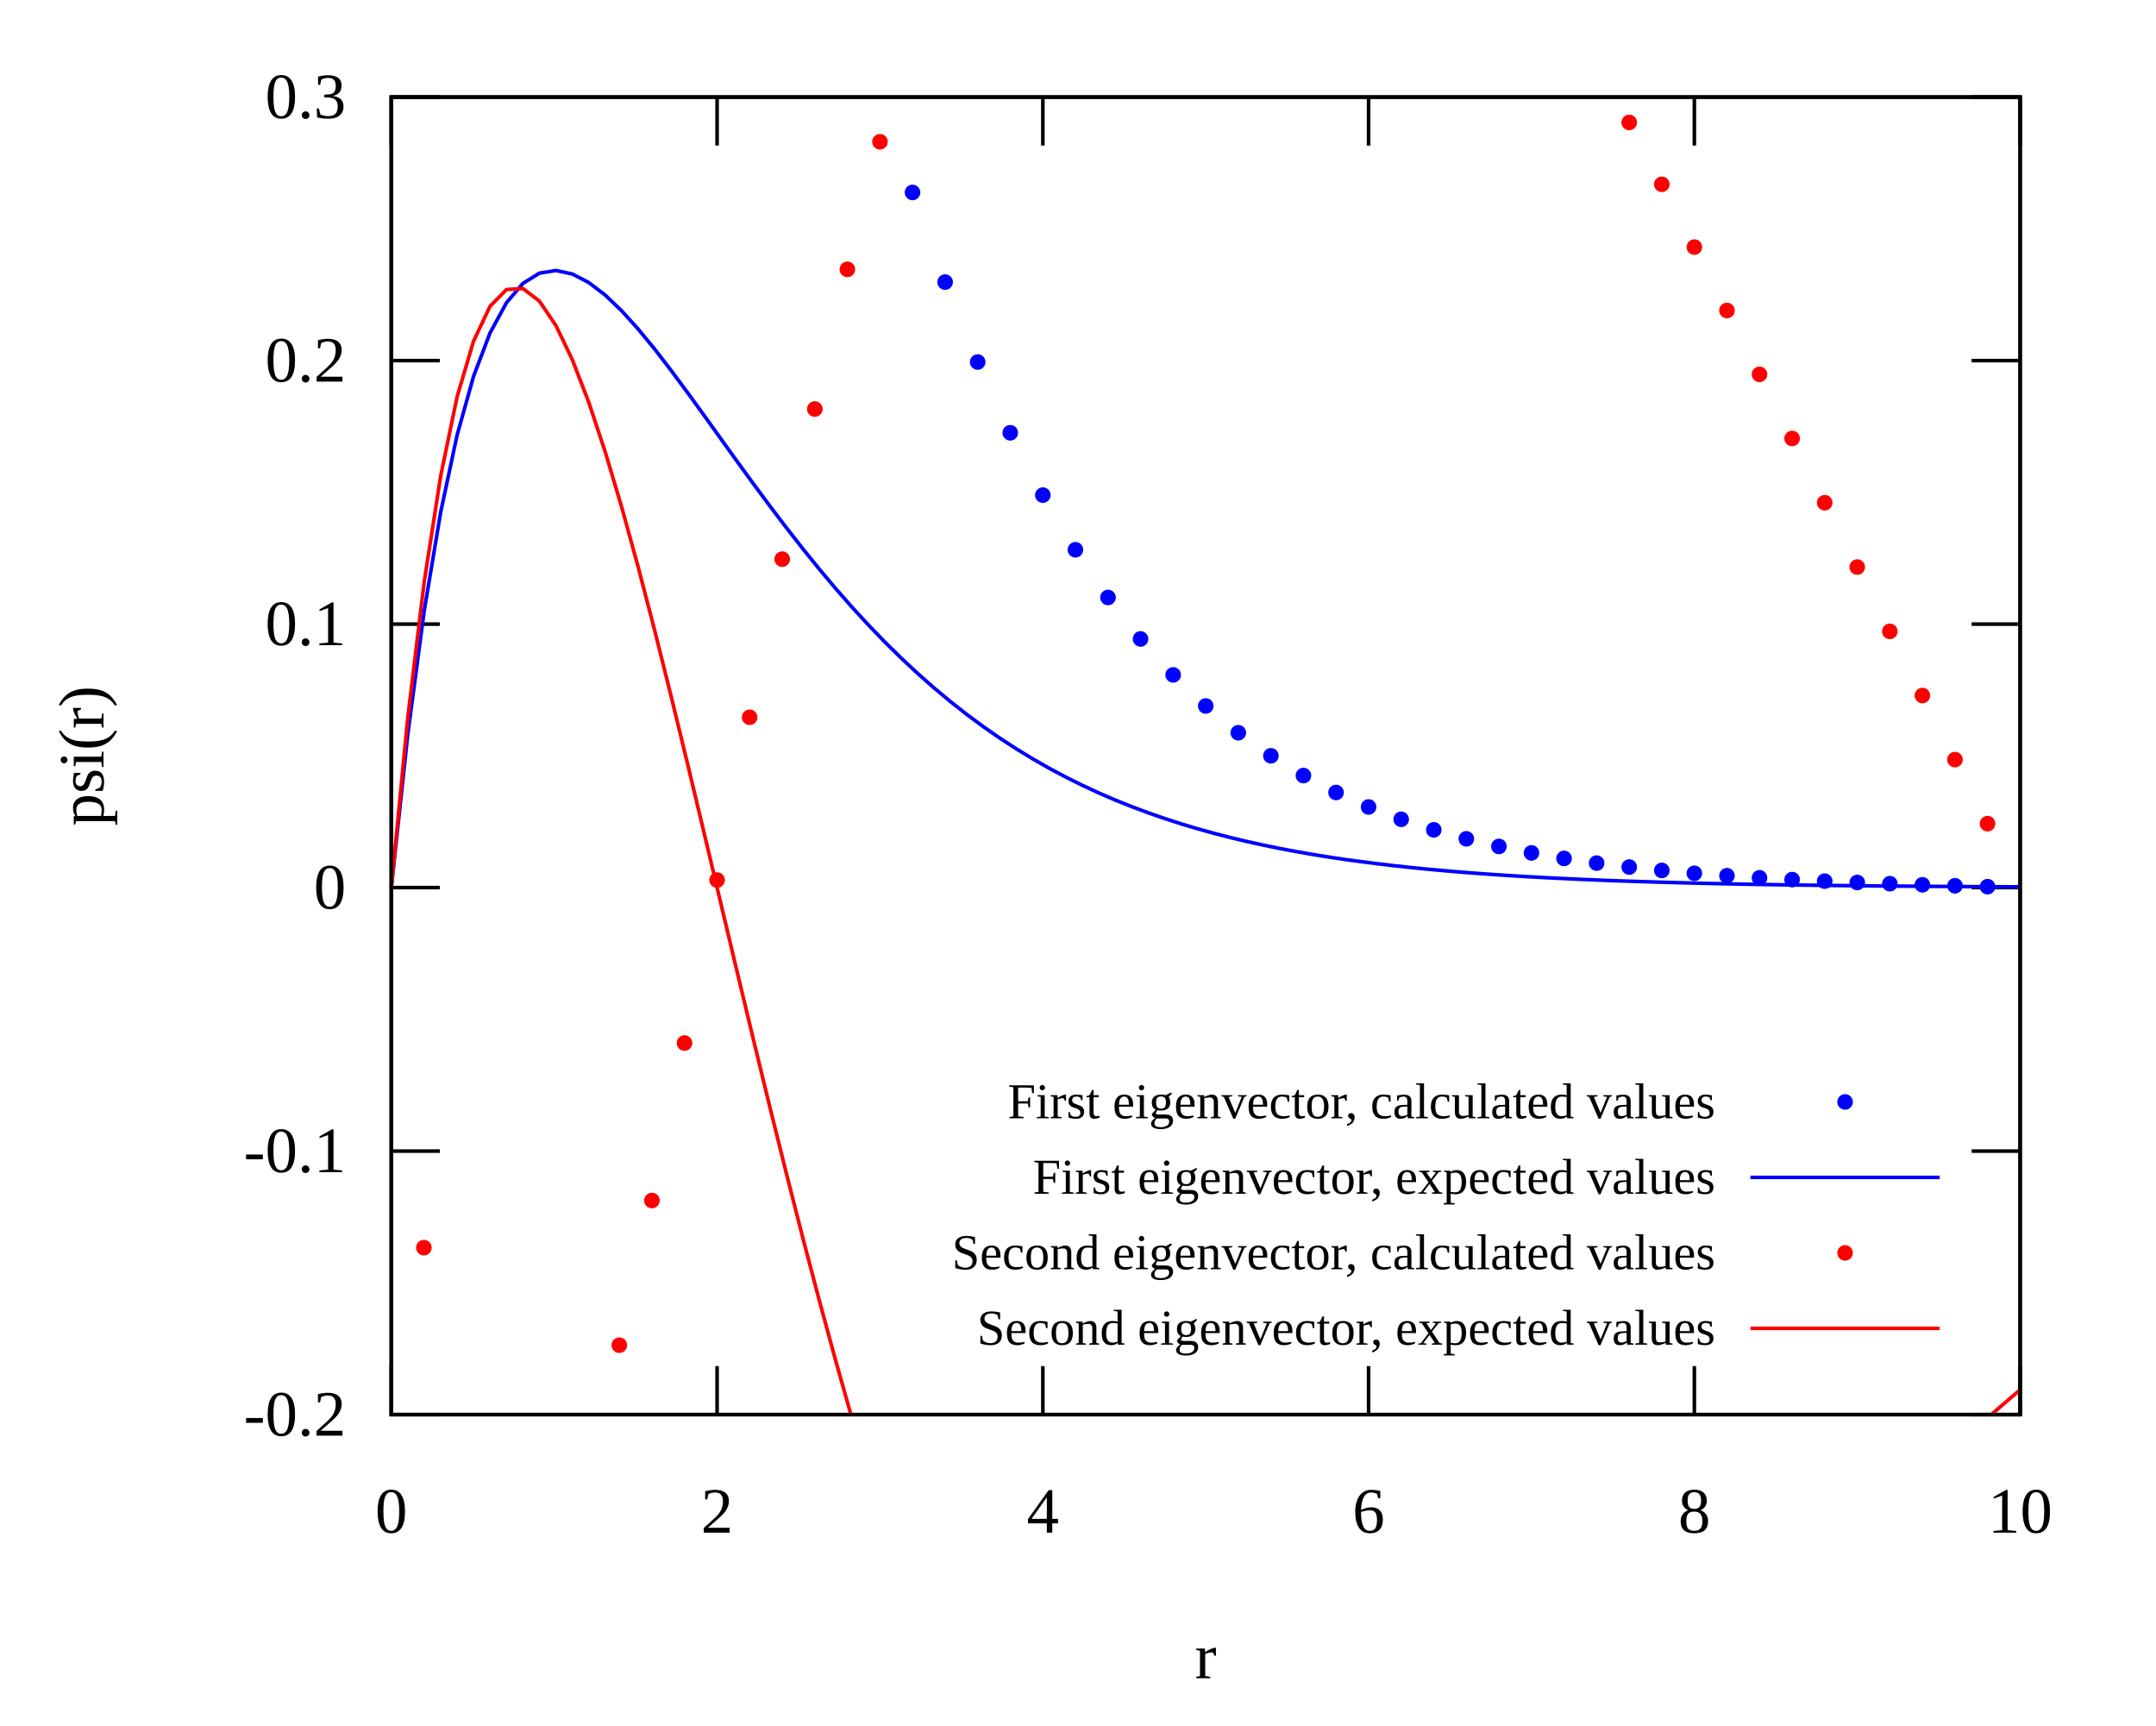
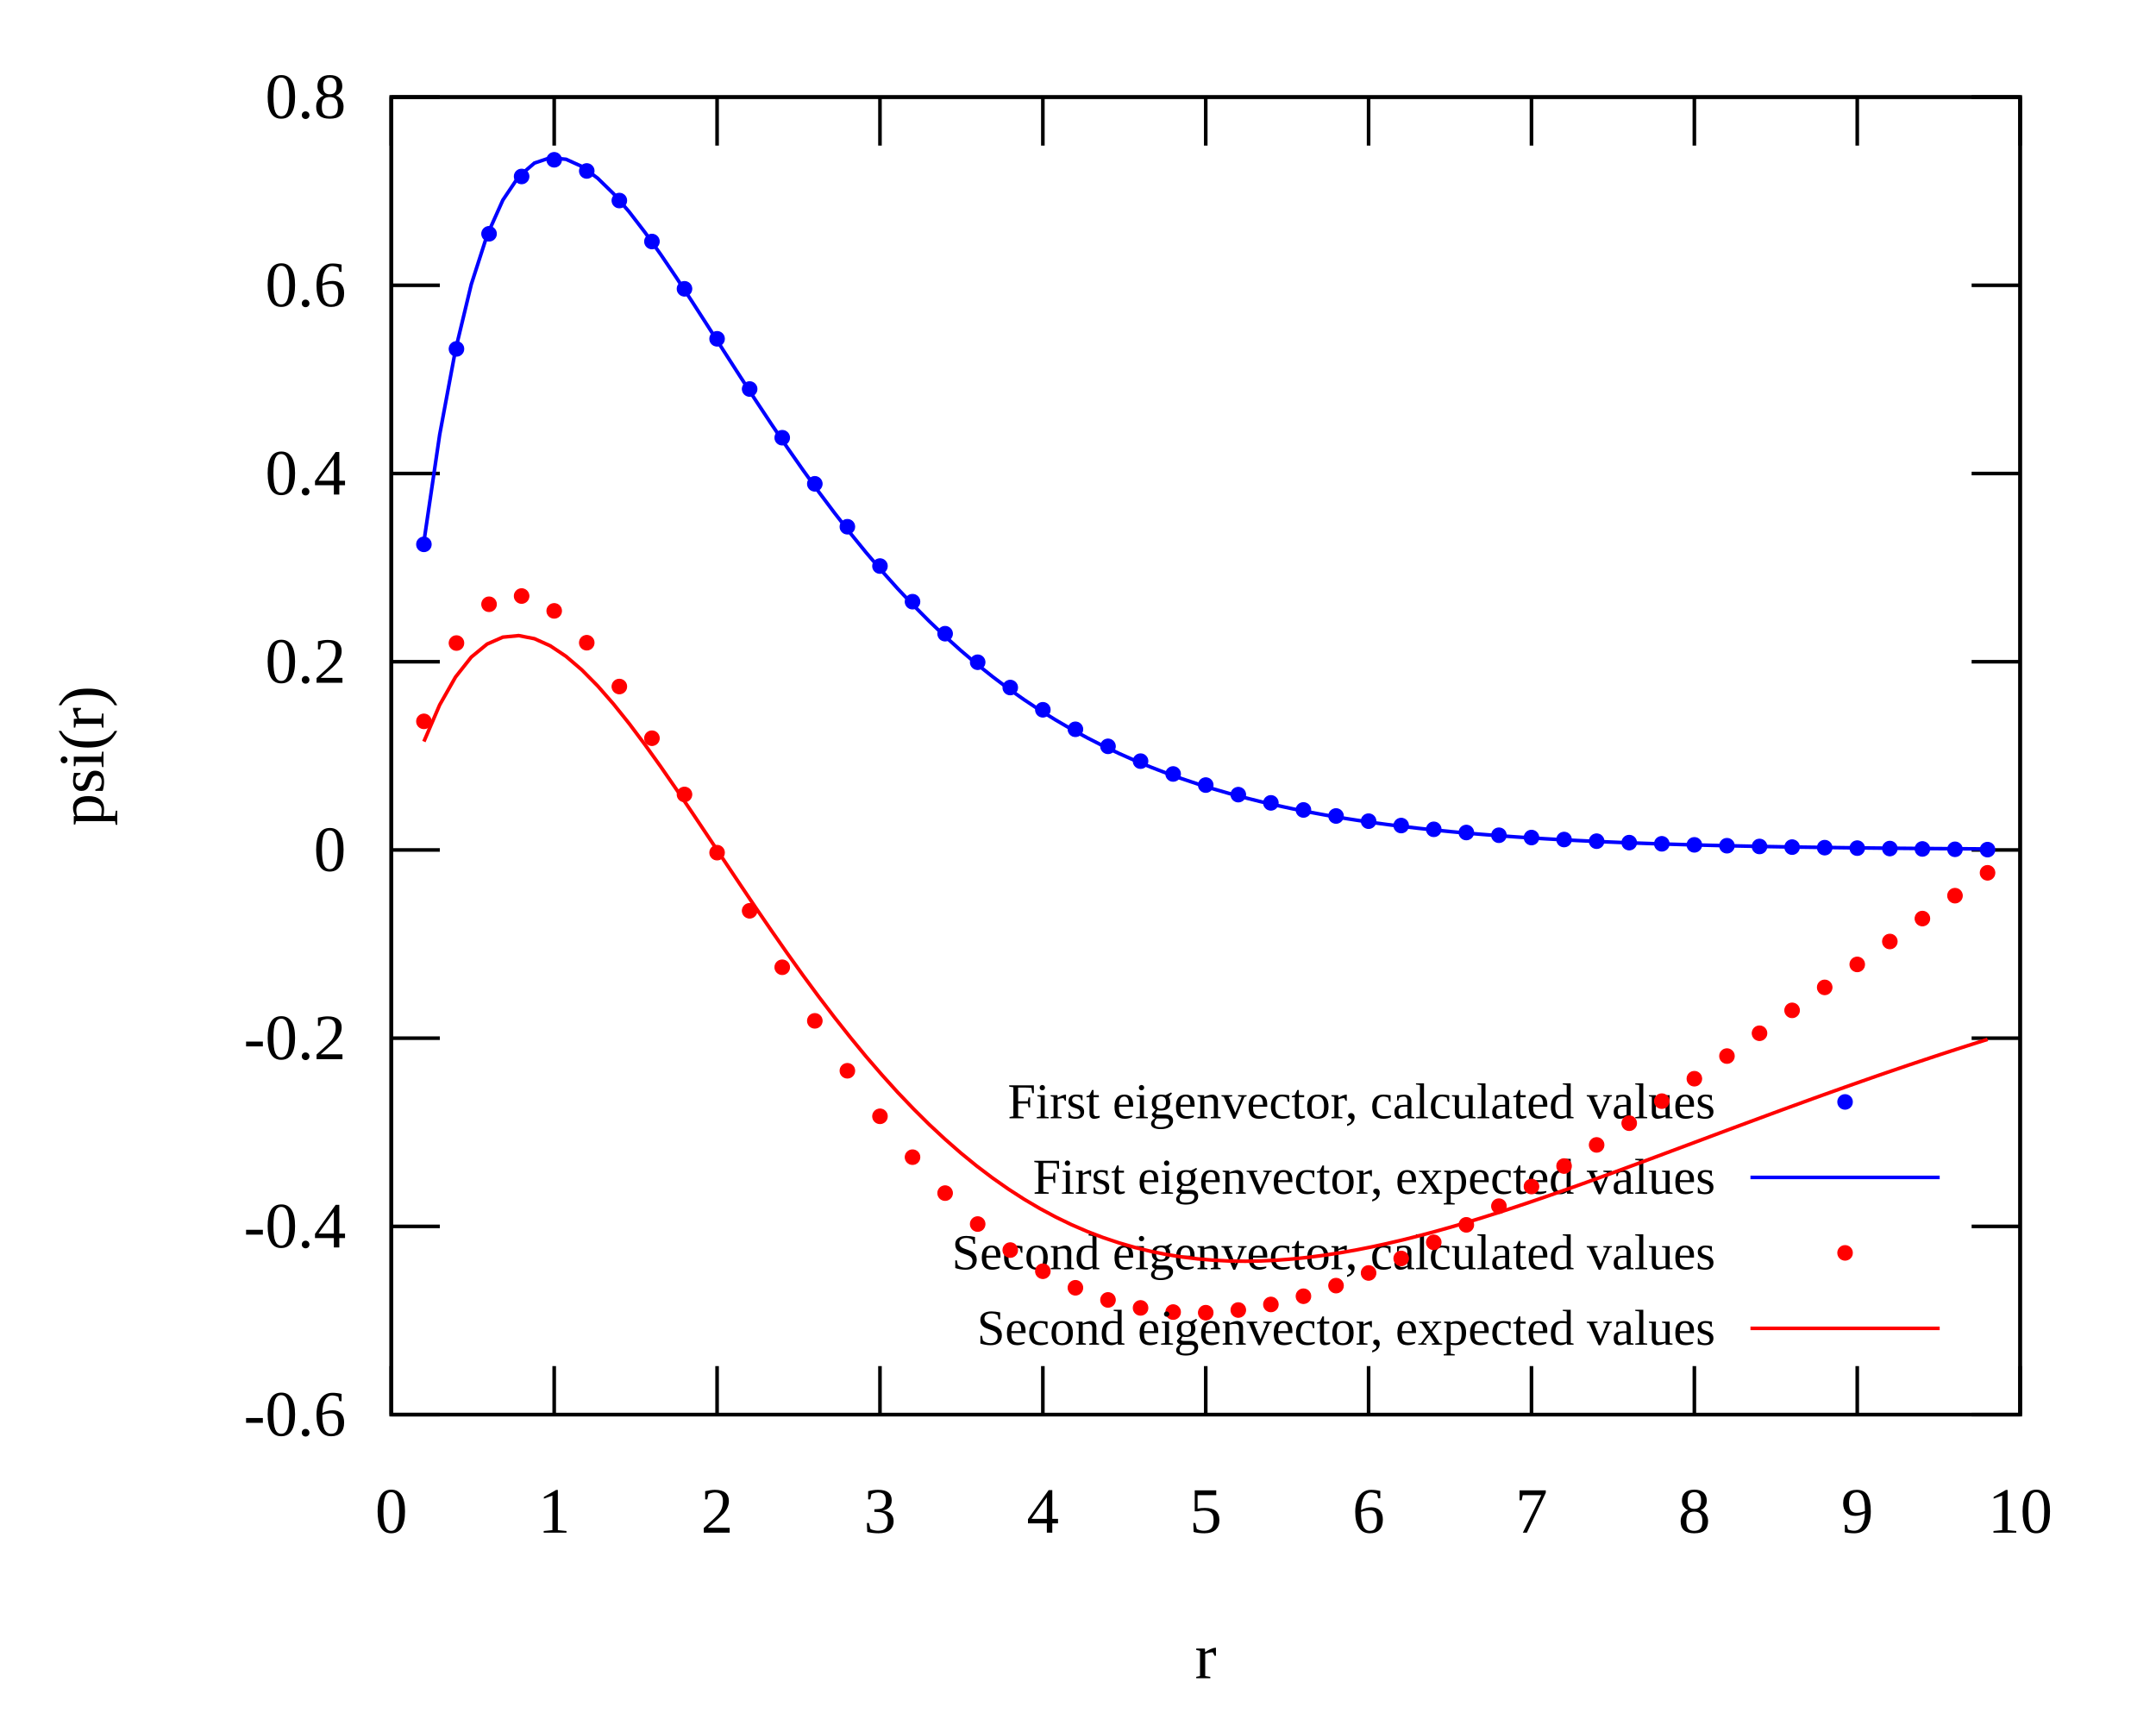
<svg xmlns="http://www.w3.org/2000/svg" xmlns:xlink="http://www.w3.org/1999/xlink" width="600" height="480" viewBox="0 0 600 480">
  <g id="gnuplot_canvas">
    <rect x="0" y="0" width="600" height="480" fill="none" />
    <defs>
      <circle id="gpDot" r="0.5" stroke-width="0.5" stroke="currentColor" />
      <path id="gpPt0" stroke-width="0.148" stroke="currentColor" d="M-1,0 h2 M0,-1 v2" />
      <path id="gpPt1" stroke-width="0.148" stroke="currentColor" d="M-1,-1 L1,1 M1,-1 L-1,1" />
      <path id="gpPt2" stroke-width="0.148" stroke="currentColor" d="M-1,0 L1,0 M0,-1 L0,1 M-1,-1 L1,1 M-1,1 L1,-1" />
      <rect id="gpPt3" stroke-width="0.148" stroke="currentColor" x="-1" y="-1" width="2" height="2" />
      <rect id="gpPt4" stroke-width="0.148" stroke="currentColor" fill="currentColor" x="-1" y="-1" width="2" height="2" />
      <circle id="gpPt5" stroke-width="0.148" stroke="currentColor" cx="0" cy="0" r="1" />
      <use xlink:href="#gpPt5" id="gpPt6" fill="currentColor" stroke="none" />
      <path id="gpPt7" stroke-width="0.148" stroke="currentColor" d="M0,-1.33 L-1.33,0.67 L1.33,0.67 z" />
      <use xlink:href="#gpPt7" id="gpPt8" fill="currentColor" stroke="none" />
      <use xlink:href="#gpPt7" id="gpPt9" stroke="currentColor" transform="rotate(180)" />
      <use xlink:href="#gpPt9" id="gpPt10" fill="currentColor" stroke="none" />
      <use xlink:href="#gpPt3" id="gpPt11" stroke="currentColor" transform="rotate(45)" />
      <use xlink:href="#gpPt11" id="gpPt12" fill="currentColor" stroke="none" />
      <path id="gpPt13" stroke-width="0.148" stroke="currentColor" d="M0,1.330 L1.265,0.411 L0.782,-1.067 L-0.782,-1.076 L-1.265,0.411 z" />
      <use xlink:href="#gpPt13" id="gpPt14" fill="currentColor" stroke="none" />
      <filter id="textbox" filterUnits="objectBoundingBox" x="0" y="0" height="1" width="1">
        <feFlood flood-color="white" flood-opacity="1" result="bgnd" />
        <feComposite in="SourceGraphic" in2="bgnd" operator="atop" />
      </filter>
      <filter id="greybox" filterUnits="objectBoundingBox" x="0" y="0" height="1" width="1">
        <feFlood flood-color="lightgrey" flood-opacity="1" result="grey" />
        <feComposite in="SourceGraphic" in2="grey" operator="atop" />
      </filter>
    </defs>
    <g fill="none" color="white" stroke="currentColor" stroke-width="1.00" stroke-linecap="butt" stroke-linejoin="miter">
</g>
    <g fill="none" color="black" stroke="currentColor" stroke-width="1.00" stroke-linecap="butt" stroke-linejoin="miter">
      <path stroke="black" d="M108.90,393.60 L122.40,393.60 M562.19,393.60 L548.69,393.60  " />
      <g transform="translate(96.30,399.45)" stroke="none" fill="black" font-family="Times New Roman" font-size="18.00" text-anchor="end">
        <text>
+           <tspan font-family="Times New Roman">-0.6</tspan>
+         </text>
+       </g>
+     </g>
+     <g fill="none" color="black" stroke="currentColor" stroke-width="1.00" stroke-linecap="butt" stroke-linejoin="miter">
+       <path stroke="black" d="M108.90,341.23 L122.40,341.23 M562.19,341.23 L548.69,341.23  " />
+       <g transform="translate(96.30,347.08)" stroke="none" fill="black" font-family="Times New Roman" font-size="18.00" text-anchor="end">
+         <text>
+           <tspan font-family="Times New Roman">-0.4</tspan>
+         </text>
+       </g>
+     </g>
+     <g fill="none" color="black" stroke="currentColor" stroke-width="1.00" stroke-linecap="butt" stroke-linejoin="miter">
+       <path stroke="black" d="M108.90,288.86 L122.40,288.86 M562.19,288.86 L548.69,288.86  " />
+       <g transform="translate(96.30,294.71)" stroke="none" fill="black" font-family="Times New Roman" font-size="18.00" text-anchor="end">
+         <text>
          <tspan font-family="Times New Roman">-0.2</tspan>
        </text>
      </g>
    </g>
    <g fill="none" color="black" stroke="currentColor" stroke-width="1.00" stroke-linecap="butt" stroke-linejoin="miter">
-       <path stroke="black" d="M108.90,320.28 L122.40,320.28 M562.19,320.28 L548.69,320.28  " />
-       <g transform="translate(96.30,326.13)" stroke="none" fill="black" font-family="Times New Roman" font-size="18.00" text-anchor="end">
-         <text>
-           <tspan font-family="Times New Roman">-0.1</tspan>
-         </text>
-       </g>
-     </g>
-     <g fill="none" color="black" stroke="currentColor" stroke-width="1.00" stroke-linecap="butt" stroke-linejoin="miter">
-       <path stroke="black" d="M108.90,246.96 L122.40,246.96 M562.19,246.96 L548.69,246.96  " />
-       <g transform="translate(96.30,252.81)" stroke="none" fill="black" font-family="Times New Roman" font-size="18.00" text-anchor="end">
+       <path stroke="black" d="M108.90,236.49 L122.40,236.49 M562.19,236.49 L548.69,236.49  " />
+       <g transform="translate(96.30,242.34)" stroke="none" fill="black" font-family="Times New Roman" font-size="18.00" text-anchor="end">
        <text>
          <tspan font-family="Times New Roman"> 0</tspan>
        </text>
      </g>
    </g>
    <g fill="none" color="black" stroke="currentColor" stroke-width="1.00" stroke-linecap="butt" stroke-linejoin="miter">
-       <path stroke="black" d="M108.90,173.65 L122.40,173.65 M562.19,173.65 L548.69,173.65  " />
-       <g transform="translate(96.30,179.50)" stroke="none" fill="black" font-family="Times New Roman" font-size="18.00" text-anchor="end">
-         <text>
-           <tspan font-family="Times New Roman"> 0.1</tspan>
-         </text>
-       </g>
-     </g>
-     <g fill="none" color="black" stroke="currentColor" stroke-width="1.00" stroke-linecap="butt" stroke-linejoin="miter">
-       <path stroke="black" d="M108.90,100.33 L122.40,100.33 M562.19,100.33 L548.69,100.33  " />
-       <g transform="translate(96.30,106.18)" stroke="none" fill="black" font-family="Times New Roman" font-size="18.00" text-anchor="end">
+       <path stroke="black" d="M108.90,184.12 L122.40,184.12 M562.19,184.12 L548.69,184.12  " />
+       <g transform="translate(96.30,189.97)" stroke="none" fill="black" font-family="Times New Roman" font-size="18.00" text-anchor="end">
        <text>
          <tspan font-family="Times New Roman"> 0.2</tspan>
+         </text>
+       </g>
+     </g>
+     <g fill="none" color="black" stroke="currentColor" stroke-width="1.00" stroke-linecap="butt" stroke-linejoin="miter">
+       <path stroke="black" d="M108.90,131.75 L122.40,131.75 M562.19,131.75 L548.69,131.75  " />
+       <g transform="translate(96.30,137.60)" stroke="none" fill="black" font-family="Times New Roman" font-size="18.00" text-anchor="end">
+         <text>
+           <tspan font-family="Times New Roman"> 0.4</tspan>
+         </text>
+       </g>
+     </g>
+     <g fill="none" color="black" stroke="currentColor" stroke-width="1.00" stroke-linecap="butt" stroke-linejoin="miter">
+       <path stroke="black" d="M108.90,79.38 L122.40,79.38 M562.19,79.38 L548.69,79.38  " />
+       <g transform="translate(96.30,85.23)" stroke="none" fill="black" font-family="Times New Roman" font-size="18.00" text-anchor="end">
+         <text>
+           <tspan font-family="Times New Roman"> 0.6</tspan>
        </text>
      </g>
    </g>
    <g fill="none" color="black" stroke="currentColor" stroke-width="1.00" stroke-linecap="butt" stroke-linejoin="miter">
      <path stroke="black" d="M108.90,27.01 L122.40,27.01 M562.19,27.01 L548.69,27.01  " />
      <g transform="translate(96.30,32.86)" stroke="none" fill="black" font-family="Times New Roman" font-size="18.00" text-anchor="end">
        <text>
-           <tspan font-family="Times New Roman"> 0.3</tspan>
+           <tspan font-family="Times New Roman"> 0.8</tspan>
        </text>
      </g>
    </g>
    <g fill="none" color="black" stroke="currentColor" stroke-width="1.00" stroke-linecap="butt" stroke-linejoin="miter">
      <path stroke="black" d="M108.90,393.60 L108.90,380.10 M108.90,27.01 L108.90,40.51  " />
      <g transform="translate(108.90,426.45)" stroke="none" fill="black" font-family="Times New Roman" font-size="18.00" text-anchor="middle">
        <text>
          <tspan font-family="Times New Roman"> 0</tspan>
        </text>
      </g>
    </g>
    <g fill="none" color="black" stroke="currentColor" stroke-width="1.00" stroke-linecap="butt" stroke-linejoin="miter">
+       <path stroke="black" d="M154.23,393.60 L154.23,380.10 M154.23,27.01 L154.23,40.51  " />
+       <g transform="translate(154.23,426.45)" stroke="none" fill="black" font-family="Times New Roman" font-size="18.00" text-anchor="middle">
+         <text>
+           <tspan font-family="Times New Roman"> 1</tspan>
+         </text>
+       </g>
+     </g>
+     <g fill="none" color="black" stroke="currentColor" stroke-width="1.00" stroke-linecap="butt" stroke-linejoin="miter">
      <path stroke="black" d="M199.56,393.60 L199.56,380.10 M199.56,27.01 L199.56,40.51  " />
      <g transform="translate(199.56,426.45)" stroke="none" fill="black" font-family="Times New Roman" font-size="18.00" text-anchor="middle">
        <text>
          <tspan font-family="Times New Roman"> 2</tspan>
        </text>
      </g>
    </g>
    <g fill="none" color="black" stroke="currentColor" stroke-width="1.00" stroke-linecap="butt" stroke-linejoin="miter">
+       <path stroke="black" d="M244.89,393.60 L244.89,380.10 M244.89,27.01 L244.89,40.51  " />
+       <g transform="translate(244.89,426.45)" stroke="none" fill="black" font-family="Times New Roman" font-size="18.00" text-anchor="middle">
+         <text>
+           <tspan font-family="Times New Roman"> 3</tspan>
+         </text>
+       </g>
+     </g>
+     <g fill="none" color="black" stroke="currentColor" stroke-width="1.00" stroke-linecap="butt" stroke-linejoin="miter">
      <path stroke="black" d="M290.22,393.60 L290.22,380.10 M290.22,27.01 L290.22,40.51  " />
      <g transform="translate(290.22,426.45)" stroke="none" fill="black" font-family="Times New Roman" font-size="18.00" text-anchor="middle">
        <text>
          <tspan font-family="Times New Roman"> 4</tspan>
        </text>
      </g>
    </g>
    <g fill="none" color="black" stroke="currentColor" stroke-width="1.00" stroke-linecap="butt" stroke-linejoin="miter">
+       <path stroke="black" d="M335.55,393.60 L335.55,380.10 M335.55,27.01 L335.55,40.51  " />
+       <g transform="translate(335.55,426.45)" stroke="none" fill="black" font-family="Times New Roman" font-size="18.00" text-anchor="middle">
+         <text>
+           <tspan font-family="Times New Roman"> 5</tspan>
+         </text>
+       </g>
+     </g>
+     <g fill="none" color="black" stroke="currentColor" stroke-width="1.00" stroke-linecap="butt" stroke-linejoin="miter">
      <path stroke="black" d="M380.87,393.60 L380.87,380.10 M380.87,27.01 L380.87,40.51  " />
      <g transform="translate(380.87,426.45)" stroke="none" fill="black" font-family="Times New Roman" font-size="18.00" text-anchor="middle">
        <text>
          <tspan font-family="Times New Roman"> 6</tspan>
        </text>
      </g>
    </g>
    <g fill="none" color="black" stroke="currentColor" stroke-width="1.00" stroke-linecap="butt" stroke-linejoin="miter">
+       <path stroke="black" d="M426.20,393.60 L426.20,380.10 M426.20,27.01 L426.20,40.51  " />
+       <g transform="translate(426.20,426.45)" stroke="none" fill="black" font-family="Times New Roman" font-size="18.00" text-anchor="middle">
+         <text>
+           <tspan font-family="Times New Roman"> 7</tspan>
+         </text>
+       </g>
+     </g>
+     <g fill="none" color="black" stroke="currentColor" stroke-width="1.00" stroke-linecap="butt" stroke-linejoin="miter">
      <path stroke="black" d="M471.53,393.60 L471.53,380.10 M471.53,27.01 L471.53,40.51  " />
      <g transform="translate(471.53,426.45)" stroke="none" fill="black" font-family="Times New Roman" font-size="18.00" text-anchor="middle">
        <text>
          <tspan font-family="Times New Roman"> 8</tspan>
+         </text>
+       </g>
+     </g>
+     <g fill="none" color="black" stroke="currentColor" stroke-width="1.00" stroke-linecap="butt" stroke-linejoin="miter">
+       <path stroke="black" d="M516.86,393.60 L516.86,380.10 M516.86,27.01 L516.86,40.51  " />
+       <g transform="translate(516.86,426.45)" stroke="none" fill="black" font-family="Times New Roman" font-size="18.00" text-anchor="middle">
+         <text>
+           <tspan font-family="Times New Roman"> 9</tspan>
        </text>
      </g>
    </g>
    <g fill="none" color="black" stroke="currentColor" stroke-width="1.00" stroke-linecap="butt" stroke-linejoin="miter">
      <path stroke="black" d="M562.19,393.60 L562.19,380.10 M562.19,27.01 L562.19,40.51  " />
      <g transform="translate(562.19,426.45)" stroke="none" fill="black" font-family="Times New Roman" font-size="18.00" text-anchor="middle">
        <text>
          <tspan font-family="Times New Roman"> 10</tspan>
        </text>
      </g>
    </g>
    <g fill="none" color="black" stroke="currentColor" stroke-width="1.00" stroke-linecap="butt" stroke-linejoin="miter">
</g>
    <g fill="none" color="black" stroke="currentColor" stroke-width="1.00" stroke-linecap="butt" stroke-linejoin="miter">
      <path stroke="black" d="M108.90,27.01 L108.90,393.60 L562.19,393.60 L562.19,27.01 L108.90,27.01 Z  " />
    </g>
    <g fill="none" color="black" stroke="currentColor" stroke-width="1.00" stroke-linecap="butt" stroke-linejoin="miter">
      <g transform="translate(28.80,210.31) rotate(270)" stroke="none" fill="black" font-family="Times New Roman" font-size="18.00" text-anchor="middle">
        <text>
          <tspan font-family="Times New Roman">psi(r)</tspan>
        </text>
      </g>
    </g>
    <g fill="none" color="black" stroke="currentColor" stroke-width="1.00" stroke-linecap="butt" stroke-linejoin="miter">
      <g transform="translate(335.54,466.95)" stroke="none" fill="black" font-family="Times New Roman" font-size="18.00" text-anchor="middle">
        <text>
          <tspan font-family="Times New Roman">r</tspan>
        </text>
      </g>
    </g>
    <g fill="none" color="black" stroke="currentColor" stroke-width="1.00" stroke-linecap="butt" stroke-linejoin="miter">
</g>
    <g id="gnuplot_plot_1">
      <g fill="none" color="black" stroke="currentColor" stroke-width="1.00" stroke-linecap="butt" stroke-linejoin="miter">
        <g transform="translate(477.35,311.15)" stroke="none" fill="black" font-family="Times New Roman" font-size="14.00" text-anchor="end">
          <text>
            <tspan font-family="Times New Roman">First eigenvector, calculated values</tspan>
          </text>
        </g>
      </g>
      <g fill="none" color="black" stroke="currentColor" stroke-width="1.00" stroke-linecap="butt" stroke-linejoin="miter">
-         <use xlink:href="#gpPt6" transform="translate(253.95,53.55) scale(2.02)" color="rgb(  0,   0, 255)" />
-         <use xlink:href="#gpPt6" transform="translate(263.02,78.49) scale(2.02)" color="rgb(  0,   0, 255)" />
-         <use xlink:href="#gpPt6" transform="translate(272.08,100.73) scale(2.02)" color="rgb(  0,   0, 255)" />
-         <use xlink:href="#gpPt6" transform="translate(281.15,120.42) scale(2.02)" color="rgb(  0,   0, 255)" />
-         <use xlink:href="#gpPt6" transform="translate(290.22,137.76) scale(2.02)" color="rgb(  0,   0, 255)" />
-         <use xlink:href="#gpPt6" transform="translate(299.28,152.97) scale(2.02)" color="rgb(  0,   0, 255)" />
-         <use xlink:href="#gpPt6" transform="translate(308.35,166.24) scale(2.02)" color="rgb(  0,   0, 255)" />
-         <use xlink:href="#gpPt6" transform="translate(317.41,177.78) scale(2.02)" color="rgb(  0,   0, 255)" />
-         <use xlink:href="#gpPt6" transform="translate(326.48,187.78) scale(2.02)" color="rgb(  0,   0, 255)" />
-         <use xlink:href="#gpPt6" transform="translate(335.55,196.43) scale(2.02)" color="rgb(  0,   0, 255)" />
-         <use xlink:href="#gpPt6" transform="translate(344.61,203.88) scale(2.02)" color="rgb(  0,   0, 255)" />
-         <use xlink:href="#gpPt6" transform="translate(353.68,210.29) scale(2.02)" color="rgb(  0,   0, 255)" />
-         <use xlink:href="#gpPt6" transform="translate(362.74,215.79) scale(2.02)" color="rgb(  0,   0, 255)" />
-         <use xlink:href="#gpPt6" transform="translate(371.81,220.50) scale(2.02)" color="rgb(  0,   0, 255)" />
-         <use xlink:href="#gpPt6" transform="translate(380.87,224.53) scale(2.02)" color="rgb(  0,   0, 255)" />
-         <use xlink:href="#gpPt6" transform="translate(389.94,227.96) scale(2.02)" color="rgb(  0,   0, 255)" />
-         <use xlink:href="#gpPt6" transform="translate(399.01,230.90) scale(2.02)" color="rgb(  0,   0, 255)" />
-         <use xlink:href="#gpPt6" transform="translate(408.07,233.39) scale(2.02)" color="rgb(  0,   0, 255)" />
-         <use xlink:href="#gpPt6" transform="translate(417.14,235.51) scale(2.02)" color="rgb(  0,   0, 255)" />
-         <use xlink:href="#gpPt6" transform="translate(426.20,237.31) scale(2.02)" color="rgb(  0,   0, 255)" />
-         <use xlink:href="#gpPt6" transform="translate(435.27,238.85) scale(2.02)" color="rgb(  0,   0, 255)" />
-         <use xlink:href="#gpPt6" transform="translate(444.33,240.15) scale(2.02)" color="rgb(  0,   0, 255)" />
-         <use xlink:href="#gpPt6" transform="translate(453.40,241.25) scale(2.02)" color="rgb(  0,   0, 255)" />
-         <use xlink:href="#gpPt6" transform="translate(462.47,242.19) scale(2.02)" color="rgb(  0,   0, 255)" />
-         <use xlink:href="#gpPt6" transform="translate(471.53,242.98) scale(2.02)" color="rgb(  0,   0, 255)" />
-         <use xlink:href="#gpPt6" transform="translate(480.60,243.66) scale(2.02)" color="rgb(  0,   0, 255)" />
-         <use xlink:href="#gpPt6" transform="translate(489.66,244.24) scale(2.02)" color="rgb(  0,   0, 255)" />
-         <use xlink:href="#gpPt6" transform="translate(498.73,244.74) scale(2.02)" color="rgb(  0,   0, 255)" />
-         <use xlink:href="#gpPt6" transform="translate(507.80,245.17) scale(2.02)" color="rgb(  0,   0, 255)" />
-         <use xlink:href="#gpPt6" transform="translate(516.86,245.55) scale(2.02)" color="rgb(  0,   0, 255)" />
-         <use xlink:href="#gpPt6" transform="translate(525.93,245.88) scale(2.02)" color="rgb(  0,   0, 255)" />
-         <use xlink:href="#gpPt6" transform="translate(534.99,246.18) scale(2.02)" color="rgb(  0,   0, 255)" />
-         <use xlink:href="#gpPt6" transform="translate(544.06,246.45) scale(2.02)" color="rgb(  0,   0, 255)" />
-         <use xlink:href="#gpPt6" transform="translate(553.12,246.71) scale(2.02)" color="rgb(  0,   0, 255)" />
+         <use xlink:href="#gpPt6" transform="translate(117.97,151.46) scale(2.02)" color="rgb(  0,   0, 255)" />
+         <use xlink:href="#gpPt6" transform="translate(127.03,97.08) scale(2.02)" color="rgb(  0,   0, 255)" />
+         <use xlink:href="#gpPt6" transform="translate(136.10,65.05) scale(2.02)" color="rgb(  0,   0, 255)" />
+         <use xlink:href="#gpPt6" transform="translate(145.16,49.10) scale(2.02)" color="rgb(  0,   0, 255)" />
+         <use xlink:href="#gpPt6" transform="translate(154.23,44.46) scale(2.02)" color="rgb(  0,   0, 255)" />
+         <use xlink:href="#gpPt6" transform="translate(163.29,47.57) scale(2.02)" color="rgb(  0,   0, 255)" />
+         <use xlink:href="#gpPt6" transform="translate(172.36,55.80) scale(2.02)" color="rgb(  0,   0, 255)" />
+         <use xlink:href="#gpPt6" transform="translate(181.43,67.20) scale(2.02)" color="rgb(  0,   0, 255)" />
+         <use xlink:href="#gpPt6" transform="translate(190.49,80.36) scale(2.02)" color="rgb(  0,   0, 255)" />
+         <use xlink:href="#gpPt6" transform="translate(199.56,94.27) scale(2.02)" color="rgb(  0,   0, 255)" />
+         <use xlink:href="#gpPt6" transform="translate(208.62,108.24) scale(2.02)" color="rgb(  0,   0, 255)" />
+         <use xlink:href="#gpPt6" transform="translate(217.69,121.79) scale(2.02)" color="rgb(  0,   0, 255)" />
+         <use xlink:href="#gpPt6" transform="translate(226.76,134.62) scale(2.02)" color="rgb(  0,   0, 255)" />
+         <use xlink:href="#gpPt6" transform="translate(235.82,146.56) scale(2.02)" color="rgb(  0,   0, 255)" />
+         <use xlink:href="#gpPt6" transform="translate(244.89,157.50) scale(2.02)" color="rgb(  0,   0, 255)" />
+         <use xlink:href="#gpPt6" transform="translate(253.95,167.41) scale(2.02)" color="rgb(  0,   0, 255)" />
+         <use xlink:href="#gpPt6" transform="translate(263.02,176.32) scale(2.02)" color="rgb(  0,   0, 255)" />
+         <use xlink:href="#gpPt6" transform="translate(272.08,184.26) scale(2.02)" color="rgb(  0,   0, 255)" />
+         <use xlink:href="#gpPt6" transform="translate(281.15,191.30) scale(2.02)" color="rgb(  0,   0, 255)" />
+         <use xlink:href="#gpPt6" transform="translate(290.22,197.49) scale(2.02)" color="rgb(  0,   0, 255)" />
+         <use xlink:href="#gpPt6" transform="translate(299.28,202.92) scale(2.02)" color="rgb(  0,   0, 255)" />
+         <use xlink:href="#gpPt6" transform="translate(308.35,207.66) scale(2.02)" color="rgb(  0,   0, 255)" />
+         <use xlink:href="#gpPt6" transform="translate(317.41,211.78) scale(2.02)" color="rgb(  0,   0, 255)" />
+         <use xlink:href="#gpPt6" transform="translate(326.48,215.35) scale(2.02)" color="rgb(  0,   0, 255)" />
+         <use xlink:href="#gpPt6" transform="translate(335.55,218.44) scale(2.02)" color="rgb(  0,   0, 255)" />
+         <use xlink:href="#gpPt6" transform="translate(344.61,221.10) scale(2.02)" color="rgb(  0,   0, 255)" />
+         <use xlink:href="#gpPt6" transform="translate(353.68,223.39) scale(2.02)" color="rgb(  0,   0, 255)" />
+         <use xlink:href="#gpPt6" transform="translate(362.74,225.36) scale(2.02)" color="rgb(  0,   0, 255)" />
+         <use xlink:href="#gpPt6" transform="translate(371.81,227.04) scale(2.02)" color="rgb(  0,   0, 255)" />
+         <use xlink:href="#gpPt6" transform="translate(380.87,228.48) scale(2.02)" color="rgb(  0,   0, 255)" />
+         <use xlink:href="#gpPt6" transform="translate(389.94,229.70) scale(2.02)" color="rgb(  0,   0, 255)" />
+         <use xlink:href="#gpPt6" transform="translate(399.01,230.75) scale(2.02)" color="rgb(  0,   0, 255)" />
+         <use xlink:href="#gpPt6" transform="translate(408.07,231.64) scale(2.02)" color="rgb(  0,   0, 255)" />
+         <use xlink:href="#gpPt6" transform="translate(417.14,232.40) scale(2.02)" color="rgb(  0,   0, 255)" />
+         <use xlink:href="#gpPt6" transform="translate(426.20,233.04) scale(2.02)" color="rgb(  0,   0, 255)" />
+         <use xlink:href="#gpPt6" transform="translate(435.27,233.59) scale(2.02)" color="rgb(  0,   0, 255)" />
+         <use xlink:href="#gpPt6" transform="translate(444.33,234.05) scale(2.02)" color="rgb(  0,   0, 255)" />
+         <use xlink:href="#gpPt6" transform="translate(453.40,234.45) scale(2.02)" color="rgb(  0,   0, 255)" />
+         <use xlink:href="#gpPt6" transform="translate(462.47,234.78) scale(2.02)" color="rgb(  0,   0, 255)" />
+         <use xlink:href="#gpPt6" transform="translate(471.53,235.07) scale(2.02)" color="rgb(  0,   0, 255)" />
+         <use xlink:href="#gpPt6" transform="translate(480.60,235.31) scale(2.02)" color="rgb(  0,   0, 255)" />
+         <use xlink:href="#gpPt6" transform="translate(489.66,235.52) scale(2.02)" color="rgb(  0,   0, 255)" />
+         <use xlink:href="#gpPt6" transform="translate(498.73,235.70) scale(2.02)" color="rgb(  0,   0, 255)" />
+         <use xlink:href="#gpPt6" transform="translate(507.80,235.85) scale(2.02)" color="rgb(  0,   0, 255)" />
+         <use xlink:href="#gpPt6" transform="translate(516.86,235.98) scale(2.02)" color="rgb(  0,   0, 255)" />
+         <use xlink:href="#gpPt6" transform="translate(525.93,236.10) scale(2.02)" color="rgb(  0,   0, 255)" />
+         <use xlink:href="#gpPt6" transform="translate(534.99,236.21) scale(2.02)" color="rgb(  0,   0, 255)" />
+         <use xlink:href="#gpPt6" transform="translate(544.06,236.31) scale(2.02)" color="rgb(  0,   0, 255)" />
+         <use xlink:href="#gpPt6" transform="translate(553.12,236.40) scale(2.02)" color="rgb(  0,   0, 255)" />
        <use xlink:href="#gpPt6" transform="translate(513.47,306.60) scale(2.02)" color="rgb(  0,   0, 255)" />
      </g>
    </g>
    <g id="gnuplot_plot_2">
      <g fill="none" color="black" stroke="currentColor" stroke-width="1.00" stroke-linecap="butt" stroke-linejoin="miter">
        <g transform="translate(477.35,332.15)" stroke="none" fill="black" font-family="Times New Roman" font-size="14.00" text-anchor="end">
          <text>
            <tspan font-family="Times New Roman">First eigenvector, expected values</tspan>
          </text>
        </g>
      </g>
      <g fill="none" color="black" stroke="currentColor" stroke-width="1.00" stroke-linecap="butt" stroke-linejoin="miter">
-         <path stroke="rgb(  0,   0, 255)" d="M487.14,327.60 L539.80,327.60 M108.90,246.96 L113.48,204.35 L118.06,169.92 L122.64,142.50 L127.21,121.06 L131.79,104.70   L136.37,92.65 L140.95,84.23 L145.53,78.85 L150.11,76.01 L154.69,75.26 L159.27,76.24 L163.84,78.61 L168.42,82.10   L173.00,86.48 L177.58,91.54 L182.16,97.10 L186.74,103.04 L191.32,109.21 L195.90,115.53 L200.47,121.90 L205.05,128.27   L209.63,134.56 L214.21,140.74 L218.79,146.77 L223.37,152.62 L227.95,158.28 L232.52,163.71 L237.10,168.93 L241.68,173.90   L246.26,178.65 L250.84,183.15 L255.42,187.42 L260.00,191.46 L264.58,195.27 L269.15,198.86 L273.73,202.24 L278.31,205.42   L282.89,208.39 L287.47,211.18 L292.05,213.79 L296.63,216.23 L301.20,218.50 L305.78,220.63 L310.36,222.60 L314.94,224.44   L319.52,226.15 L324.10,227.74 L328.68,229.22 L333.26,230.59 L337.83,231.86 L342.41,233.04 L346.99,234.13 L351.57,235.14   L356.15,236.08 L360.73,236.94 L365.31,237.74 L369.89,238.48 L374.46,239.16 L379.04,239.78 L383.62,240.36 L388.20,240.90   L392.78,241.39 L397.36,241.85 L401.94,242.26 L406.51,242.65 L411.09,243.00 L415.67,243.33 L420.25,243.63 L424.83,243.91   L429.41,244.16 L433.99,244.39 L438.57,244.61 L443.14,244.80 L447.72,244.99 L452.30,245.15 L456.88,245.30 L461.46,245.44   L466.04,245.57 L470.62,245.69 L475.19,245.80 L479.77,245.90 L484.35,245.99 L488.93,246.07 L493.51,246.15 L498.09,246.22   L502.67,246.28 L507.25,246.34 L511.82,246.39 L516.40,246.44 L520.98,246.49 L525.56,246.53 L530.14,246.56 L534.72,246.60   L539.30,246.63 L543.88,246.66 L548.45,246.69 L553.03,246.71 L557.61,246.73 L562.19,246.75  " />
+         <path stroke="rgb(  0,   0, 255)" d="M487.14,327.60 L539.80,327.60 M117.97,150.74 L122.36,120.93 L126.76,97.36 L131.15,79.13 L135.55,65.47 L139.94,55.67   L144.34,49.14 L148.73,45.37 L153.13,43.89 L157.53,44.32 L161.92,46.31 L166.32,49.58 L170.71,53.86 L175.11,58.96   L179.50,64.67 L183.90,70.84 L188.29,77.33 L192.69,84.05 L197.09,90.88 L201.48,97.75 L205.88,104.59 L210.27,111.35   L214.67,117.99 L219.06,124.48 L223.46,130.77 L227.85,136.86 L232.25,142.73 L236.65,148.36 L241.04,153.75 L245.44,158.90   L249.83,163.80 L254.23,168.46 L258.62,172.88 L263.02,177.07 L267.41,181.02 L271.81,184.75 L276.21,188.26 L280.60,191.57   L285.00,194.68 L289.39,197.60 L293.79,200.33 L298.18,202.89 L302.58,205.29 L306.97,207.53 L311.37,209.62 L315.77,211.58   L320.16,213.40 L324.56,215.10 L328.95,216.68 L333.35,218.15 L337.74,219.52 L342.14,220.79 L346.53,221.97 L350.93,223.07   L355.32,224.09 L359.72,225.04 L364.12,225.91 L368.51,226.72 L372.91,227.48 L377.30,228.17 L381.70,228.82 L386.09,229.42   L390.49,229.97 L394.88,230.48 L399.28,230.95 L403.68,231.39 L408.07,231.79 L412.47,232.16 L416.86,232.50 L421.26,232.82   L425.65,233.11 L430.05,233.38 L434.44,233.63 L438.84,233.86 L443.24,234.07 L447.63,234.27 L452.03,234.45 L456.42,234.61   L460.82,234.76 L465.21,234.90 L469.61,235.03 L474.00,235.15 L478.40,235.26 L482.80,235.36 L487.19,235.45 L491.59,235.54   L495.98,235.62 L500.38,235.69 L504.77,235.75 L509.17,235.81 L513.56,235.87 L517.96,235.92 L522.36,235.97 L526.75,236.01   L531.15,236.05 L535.54,236.09 L539.94,236.12 L544.33,236.15 L548.73,236.18 L553.12,236.21  " />
      </g>
    </g>
    <g id="gnuplot_plot_3">
      <g fill="none" color="black" stroke="currentColor" stroke-width="1.00" stroke-linecap="butt" stroke-linejoin="miter">
        <g transform="translate(477.35,353.15)" stroke="none" fill="black" font-family="Times New Roman" font-size="14.00" text-anchor="end">
          <text>
            <tspan font-family="Times New Roman">Second eigenvector, calculated values</tspan>
          </text>
        </g>
      </g>
      <g fill="none" color="black" stroke="currentColor" stroke-width="1.00" stroke-linecap="butt" stroke-linejoin="miter">
-         <use xlink:href="#gpPt6" transform="translate(117.97,347.14) scale(2.02)" color="rgb(255,   0,   0)" />
-         <use xlink:href="#gpPt6" transform="translate(172.36,374.28) scale(2.02)" color="rgb(255,   0,   0)" />
-         <use xlink:href="#gpPt6" transform="translate(181.43,334.03) scale(2.02)" color="rgb(255,   0,   0)" />
-         <use xlink:href="#gpPt6" transform="translate(190.49,290.21) scale(2.02)" color="rgb(255,   0,   0)" />
-         <use xlink:href="#gpPt6" transform="translate(199.56,244.86) scale(2.02)" color="rgb(255,   0,   0)" />
-         <use xlink:href="#gpPt6" transform="translate(208.62,199.57) scale(2.02)" color="rgb(255,   0,   0)" />
-         <use xlink:href="#gpPt6" transform="translate(217.69,155.58) scale(2.02)" color="rgb(255,   0,   0)" />
-         <use xlink:href="#gpPt6" transform="translate(226.76,113.81) scale(2.02)" color="rgb(255,   0,   0)" />
-         <use xlink:href="#gpPt6" transform="translate(235.82,74.94) scale(2.02)" color="rgb(255,   0,   0)" />
-         <use xlink:href="#gpPt6" transform="translate(244.89,39.45) scale(2.02)" color="rgb(255,   0,   0)" />
-         <use xlink:href="#gpPt6" transform="translate(453.40,34.07) scale(2.02)" color="rgb(255,   0,   0)" />
-         <use xlink:href="#gpPt6" transform="translate(462.47,51.28) scale(2.02)" color="rgb(255,   0,   0)" />
-         <use xlink:href="#gpPt6" transform="translate(471.53,68.75) scale(2.02)" color="rgb(255,   0,   0)" />
-         <use xlink:href="#gpPt6" transform="translate(480.60,86.39) scale(2.02)" color="rgb(255,   0,   0)" />
-         <use xlink:href="#gpPt6" transform="translate(489.66,104.16) scale(2.02)" color="rgb(255,   0,   0)" />
-         <use xlink:href="#gpPt6" transform="translate(498.73,122.00) scale(2.02)" color="rgb(255,   0,   0)" />
-         <use xlink:href="#gpPt6" transform="translate(507.80,139.88) scale(2.02)" color="rgb(255,   0,   0)" />
-         <use xlink:href="#gpPt6" transform="translate(516.86,157.77) scale(2.02)" color="rgb(255,   0,   0)" />
-         <use xlink:href="#gpPt6" transform="translate(525.93,175.66) scale(2.02)" color="rgb(255,   0,   0)" />
-         <use xlink:href="#gpPt6" transform="translate(534.99,193.52) scale(2.02)" color="rgb(255,   0,   0)" />
-         <use xlink:href="#gpPt6" transform="translate(544.06,211.35) scale(2.02)" color="rgb(255,   0,   0)" />
-         <use xlink:href="#gpPt6" transform="translate(553.12,229.17) scale(2.02)" color="rgb(255,   0,   0)" />
+         <use xlink:href="#gpPt6" transform="translate(117.97,200.71) scale(2.02)" color="rgb(255,   0,   0)" />
+         <use xlink:href="#gpPt6" transform="translate(127.03,178.92) scale(2.02)" color="rgb(255,   0,   0)" />
+         <use xlink:href="#gpPt6" transform="translate(136.10,168.13) scale(2.02)" color="rgb(255,   0,   0)" />
+         <use xlink:href="#gpPt6" transform="translate(145.16,165.84) scale(2.02)" color="rgb(255,   0,   0)" />
+         <use xlink:href="#gpPt6" transform="translate(154.23,169.97) scale(2.02)" color="rgb(255,   0,   0)" />
+         <use xlink:href="#gpPt6" transform="translate(163.29,178.83) scale(2.02)" color="rgb(255,   0,   0)" />
+         <use xlink:href="#gpPt6" transform="translate(172.36,191.02) scale(2.02)" color="rgb(255,   0,   0)" />
+         <use xlink:href="#gpPt6" transform="translate(181.43,205.40) scale(2.02)" color="rgb(255,   0,   0)" />
+         <use xlink:href="#gpPt6" transform="translate(190.49,221.05) scale(2.02)" color="rgb(255,   0,   0)" />
+         <use xlink:href="#gpPt6" transform="translate(199.56,237.24) scale(2.02)" color="rgb(255,   0,   0)" />
+         <use xlink:href="#gpPt6" transform="translate(208.62,253.42) scale(2.02)" color="rgb(255,   0,   0)" />
+         <use xlink:href="#gpPt6" transform="translate(217.69,269.13) scale(2.02)" color="rgb(255,   0,   0)" />
+         <use xlink:href="#gpPt6" transform="translate(226.76,284.04) scale(2.02)" color="rgb(255,   0,   0)" />
+         <use xlink:href="#gpPt6" transform="translate(235.82,297.93) scale(2.02)" color="rgb(255,   0,   0)" />
+         <use xlink:href="#gpPt6" transform="translate(244.89,310.60) scale(2.02)" color="rgb(255,   0,   0)" />
+         <use xlink:href="#gpPt6" transform="translate(253.95,321.97) scale(2.02)" color="rgb(255,   0,   0)" />
+         <use xlink:href="#gpPt6" transform="translate(263.02,331.97) scale(2.02)" color="rgb(255,   0,   0)" />
+         <use xlink:href="#gpPt6" transform="translate(272.08,340.58) scale(2.02)" color="rgb(255,   0,   0)" />
+         <use xlink:href="#gpPt6" transform="translate(281.15,347.82) scale(2.02)" color="rgb(255,   0,   0)" />
+         <use xlink:href="#gpPt6" transform="translate(290.22,353.71) scale(2.02)" color="rgb(255,   0,   0)" />
+         <use xlink:href="#gpPt6" transform="translate(299.28,358.31) scale(2.02)" color="rgb(255,   0,   0)" />
+         <use xlink:href="#gpPt6" transform="translate(308.35,361.69) scale(2.02)" color="rgb(255,   0,   0)" />
+         <use xlink:href="#gpPt6" transform="translate(317.41,363.91) scale(2.02)" color="rgb(255,   0,   0)" />
+         <use xlink:href="#gpPt6" transform="translate(326.48,365.07) scale(2.02)" color="rgb(255,   0,   0)" />
+         <use xlink:href="#gpPt6" transform="translate(335.55,365.24) scale(2.02)" color="rgb(255,   0,   0)" />
+         <use xlink:href="#gpPt6" transform="translate(344.61,364.50) scale(2.02)" color="rgb(255,   0,   0)" />
+         <use xlink:href="#gpPt6" transform="translate(353.68,362.95) scale(2.02)" color="rgb(255,   0,   0)" />
+         <use xlink:href="#gpPt6" transform="translate(362.74,360.66) scale(2.02)" color="rgb(255,   0,   0)" />
+         <use xlink:href="#gpPt6" transform="translate(371.81,357.71) scale(2.02)" color="rgb(255,   0,   0)" />
+         <use xlink:href="#gpPt6" transform="translate(380.87,354.19) scale(2.02)" color="rgb(255,   0,   0)" />
+         <use xlink:href="#gpPt6" transform="translate(389.94,350.15) scale(2.02)" color="rgb(255,   0,   0)" />
+         <use xlink:href="#gpPt6" transform="translate(399.01,345.66) scale(2.02)" color="rgb(255,   0,   0)" />
+         <use xlink:href="#gpPt6" transform="translate(408.07,340.80) scale(2.02)" color="rgb(255,   0,   0)" />
+         <use xlink:href="#gpPt6" transform="translate(417.14,335.60) scale(2.02)" color="rgb(255,   0,   0)" />
+         <use xlink:href="#gpPt6" transform="translate(426.20,330.14) scale(2.02)" color="rgb(255,   0,   0)" />
+         <use xlink:href="#gpPt6" transform="translate(435.27,324.44) scale(2.02)" color="rgb(255,   0,   0)" />
+         <use xlink:href="#gpPt6" transform="translate(444.33,318.56) scale(2.02)" color="rgb(255,   0,   0)" />
+         <use xlink:href="#gpPt6" transform="translate(453.40,312.52) scale(2.02)" color="rgb(255,   0,   0)" />
+         <use xlink:href="#gpPt6" transform="translate(462.47,306.38) scale(2.02)" color="rgb(255,   0,   0)" />
+         <use xlink:href="#gpPt6" transform="translate(471.53,300.14) scale(2.02)" color="rgb(255,   0,   0)" />
+         <use xlink:href="#gpPt6" transform="translate(480.60,293.84) scale(2.02)" color="rgb(255,   0,   0)" />
+         <use xlink:href="#gpPt6" transform="translate(489.66,287.49) scale(2.02)" color="rgb(255,   0,   0)" />
+         <use xlink:href="#gpPt6" transform="translate(498.73,281.12) scale(2.02)" color="rgb(255,   0,   0)" />
+         <use xlink:href="#gpPt6" transform="translate(507.80,274.73) scale(2.02)" color="rgb(255,   0,   0)" />
+         <use xlink:href="#gpPt6" transform="translate(516.86,268.34) scale(2.02)" color="rgb(255,   0,   0)" />
+         <use xlink:href="#gpPt6" transform="translate(525.93,261.96) scale(2.02)" color="rgb(255,   0,   0)" />
+         <use xlink:href="#gpPt6" transform="translate(534.99,255.58) scale(2.02)" color="rgb(255,   0,   0)" />
+         <use xlink:href="#gpPt6" transform="translate(544.06,249.21) scale(2.02)" color="rgb(255,   0,   0)" />
+         <use xlink:href="#gpPt6" transform="translate(553.12,242.85) scale(2.02)" color="rgb(255,   0,   0)" />
        <use xlink:href="#gpPt6" transform="translate(513.47,348.60) scale(2.02)" color="rgb(255,   0,   0)" />
      </g>
    </g>
    <g id="gnuplot_plot_4">
      <g fill="none" color="black" stroke="currentColor" stroke-width="1.00" stroke-linecap="butt" stroke-linejoin="miter">
        <g transform="translate(477.35,374.15)" stroke="none" fill="black" font-family="Times New Roman" font-size="14.00" text-anchor="end">
          <text>
            <tspan font-family="Times New Roman">Second eigenvector, expected values</tspan>
          </text>
        </g>
      </g>
      <g fill="none" color="black" stroke="currentColor" stroke-width="1.00" stroke-linecap="butt" stroke-linejoin="miter">
-         <path stroke="rgb(255,   0,   0)" d="M487.14,369.60 L539.80,369.60 M108.90,246.96 L113.48,199.69 L118.06,161.85 L122.64,132.41 L127.21,110.39 L131.79,94.92   L136.37,85.22 L140.95,80.56 L145.53,80.28 L150.11,83.79 L154.69,90.55 L159.27,100.07 L163.84,111.92 L168.42,125.71   L173.00,141.07 L177.58,157.69 L182.16,175.29 L186.74,193.62 L191.32,212.44 L195.90,231.57 L200.47,250.82 L205.05,270.04   L209.63,289.10 L214.21,307.89 L218.79,326.29 L223.37,344.24 L227.95,361.64 L232.52,378.45 L236.81,393.60 M554.17,393.60   L557.61,390.61 L562.19,386.69  " />
+         <path stroke="rgb(255,   0,   0)" d="M487.14,369.60 L539.80,369.60 M117.97,206.33 L122.36,196.13 L126.76,188.39 L131.15,182.83 L135.55,179.21 L139.94,177.28   L144.34,176.85 L148.73,177.71 L153.13,179.69 L157.53,182.63 L161.92,186.39 L166.32,190.84 L170.71,195.86 L175.11,201.35   L179.50,207.21 L183.90,213.35 L188.29,219.71 L192.69,226.20 L197.09,232.78 L201.48,239.38 L205.88,245.96 L210.27,252.49   L214.67,258.91 L219.06,265.21 L223.46,271.36 L227.85,277.32 L232.25,283.09 L236.65,288.65 L241.04,293.99 L245.44,299.08   L249.83,303.94 L254.23,308.54 L258.62,312.90 L263.02,316.99 L267.41,320.83 L271.81,324.42 L276.21,327.75 L280.60,330.83   L285.00,333.67 L289.39,336.26 L293.79,338.62 L298.18,340.75 L302.58,342.65 L306.97,344.33 L311.37,345.80 L315.77,347.07   L320.16,348.15 L324.56,349.04 L328.95,349.74 L333.35,350.27 L337.74,350.64 L342.14,350.86 L346.53,350.92 L350.93,350.84   L355.32,350.63 L359.72,350.29 L364.12,349.83 L368.51,349.26 L372.91,348.58 L377.30,347.81 L381.70,346.94 L386.09,345.99   L390.49,344.96 L394.88,343.85 L399.28,342.68 L403.68,341.45 L408.07,340.16 L412.47,338.81 L416.86,337.42 L421.26,335.99   L425.65,334.52 L430.05,333.02 L434.44,331.49 L438.84,329.93 L443.24,328.35 L447.63,326.75 L452.03,325.14 L456.42,323.52   L460.82,321.88 L465.21,320.24 L469.61,318.60 L474.00,316.96 L478.40,315.31 L482.80,313.67 L487.19,312.04 L491.59,310.41   L495.98,308.79 L500.38,307.19 L504.77,305.59 L509.17,304.01 L513.56,302.45 L517.96,300.90 L522.36,299.36 L526.75,297.85   L531.15,296.35 L535.54,294.88 L539.94,293.42 L544.33,291.99 L548.73,290.58 L553.12,289.19  " />
      </g>
    </g>
    <g fill="none" color="white" stroke="rgb(255,   0,   0)" stroke-width="2.00" stroke-linecap="butt" stroke-linejoin="miter">
</g>
    <g fill="none" color="black" stroke="currentColor" stroke-width="2.00" stroke-linecap="butt" stroke-linejoin="miter">
</g>
    <g fill="none" color="black" stroke="black" stroke-width="1.00" stroke-linecap="butt" stroke-linejoin="miter">
</g>
    <g fill="none" color="black" stroke="currentColor" stroke-width="1.00" stroke-linecap="butt" stroke-linejoin="miter">
      <path stroke="black" d="M108.90,27.01 L108.90,393.60 L562.19,393.60 L562.19,27.01 L108.90,27.01 Z  " />
    </g>
    <g fill="none" color="black" stroke="currentColor" stroke-width="1.00" stroke-linecap="butt" stroke-linejoin="miter">
</g>
  </g>
</svg>
